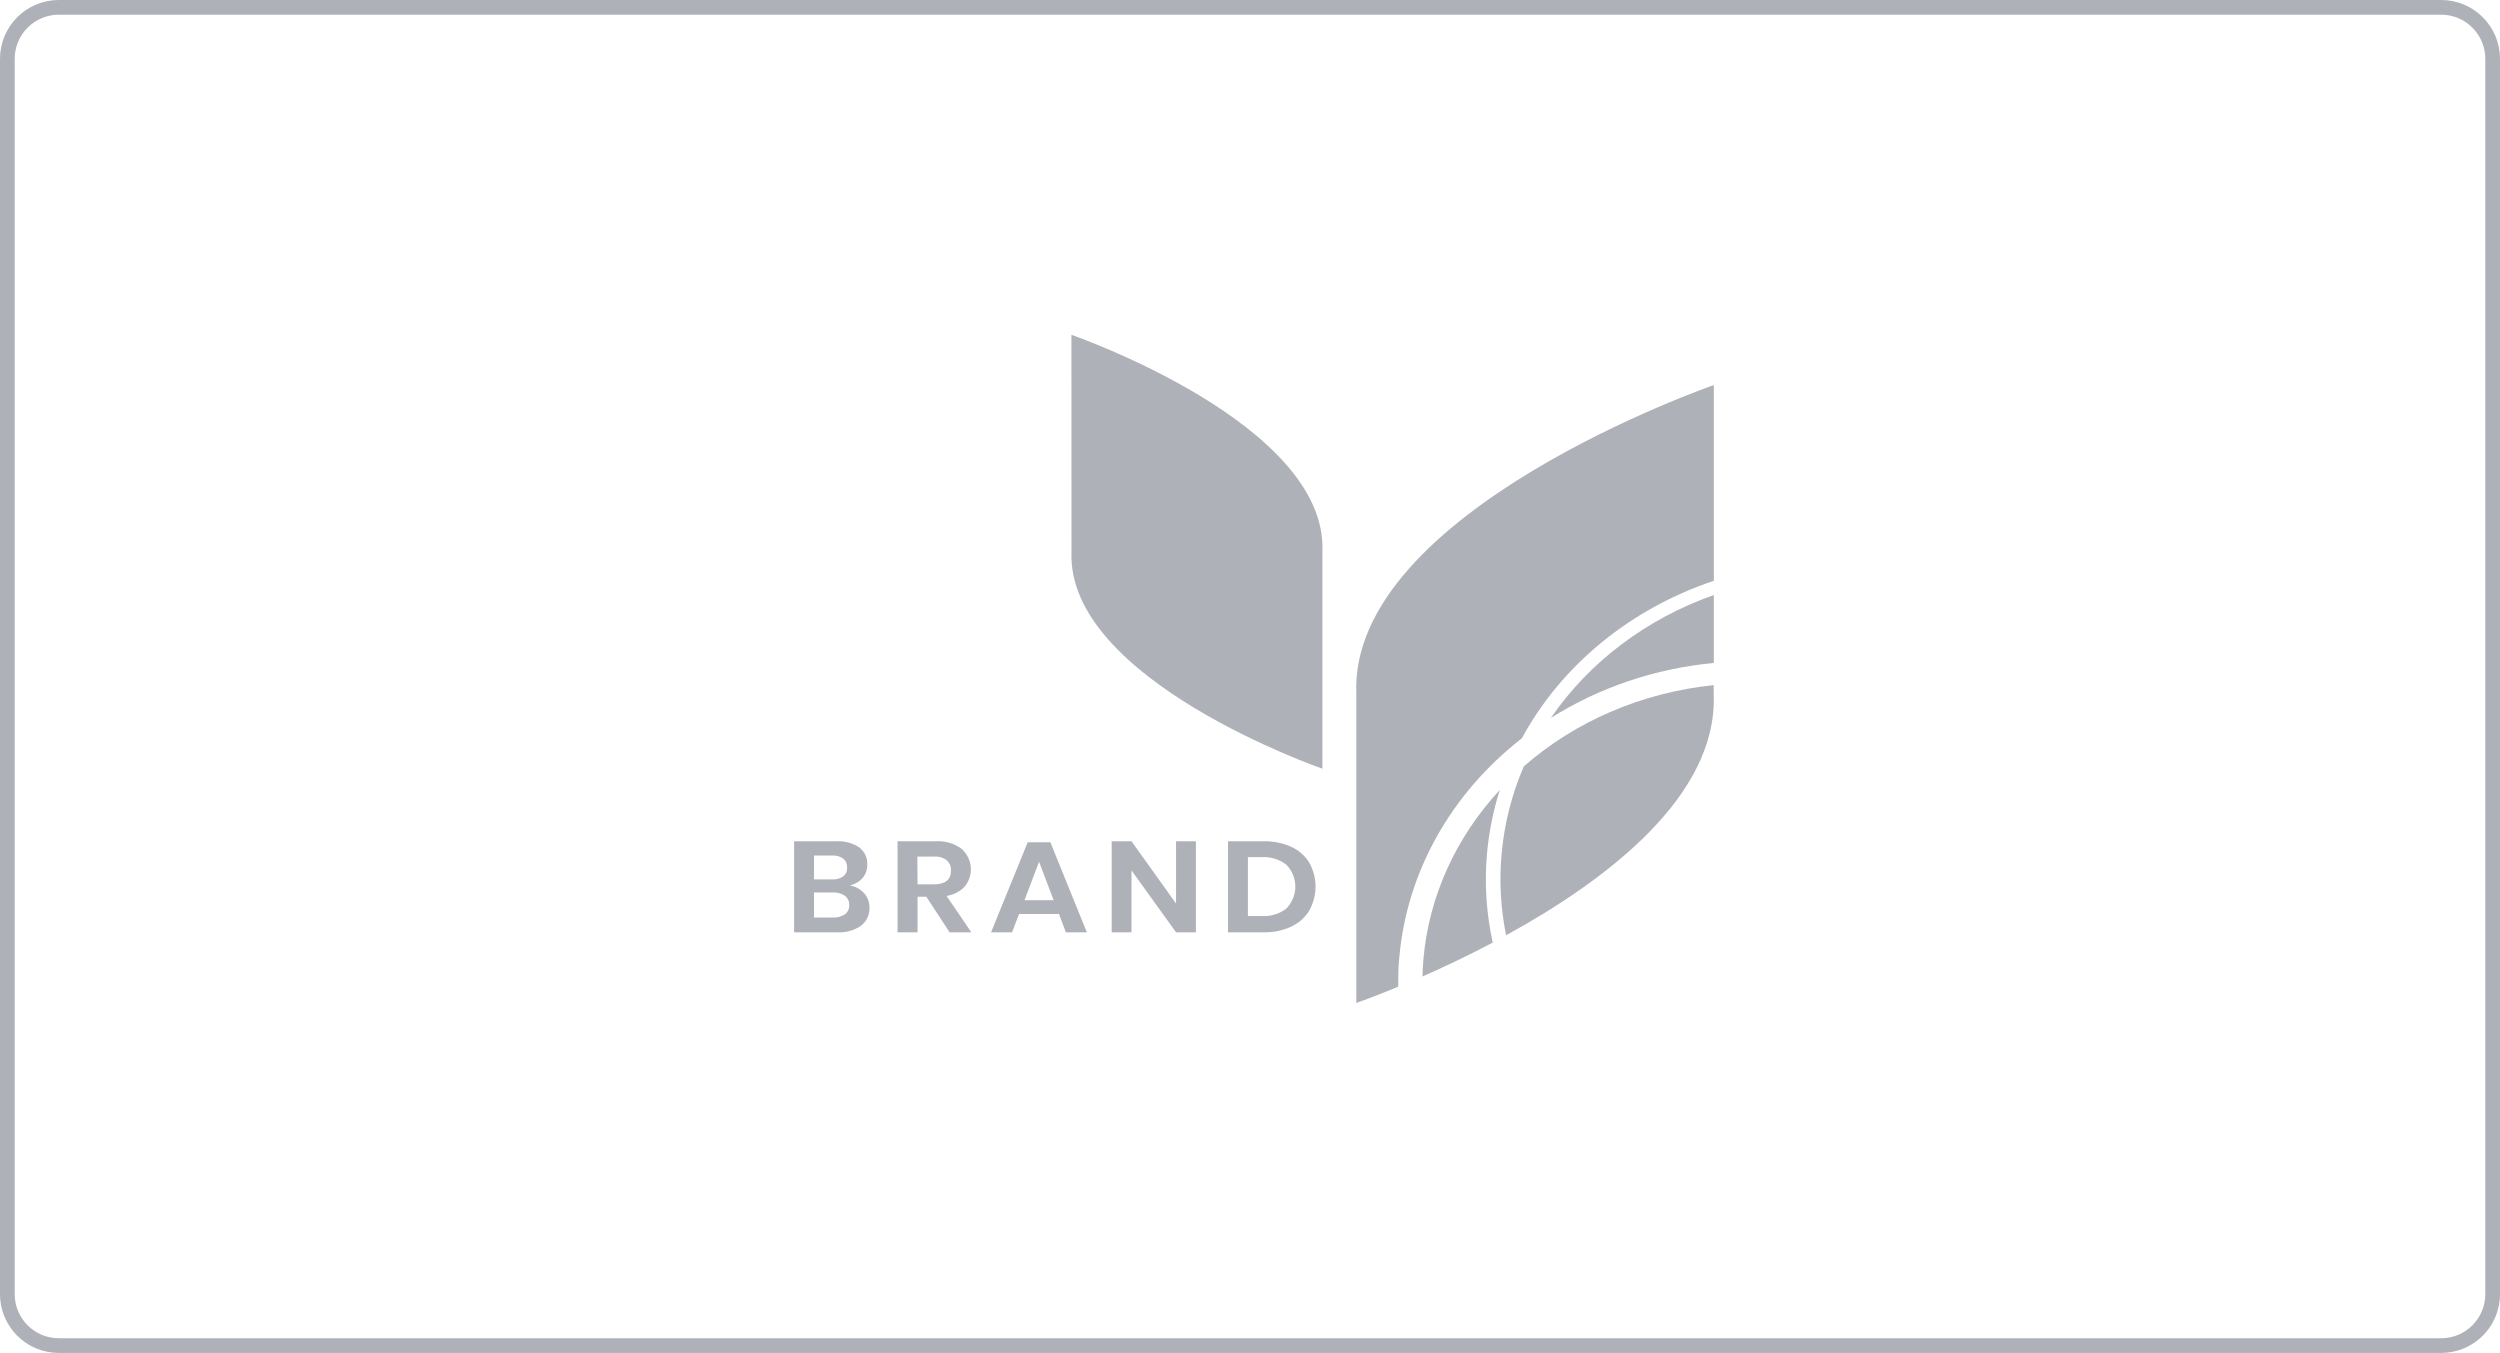
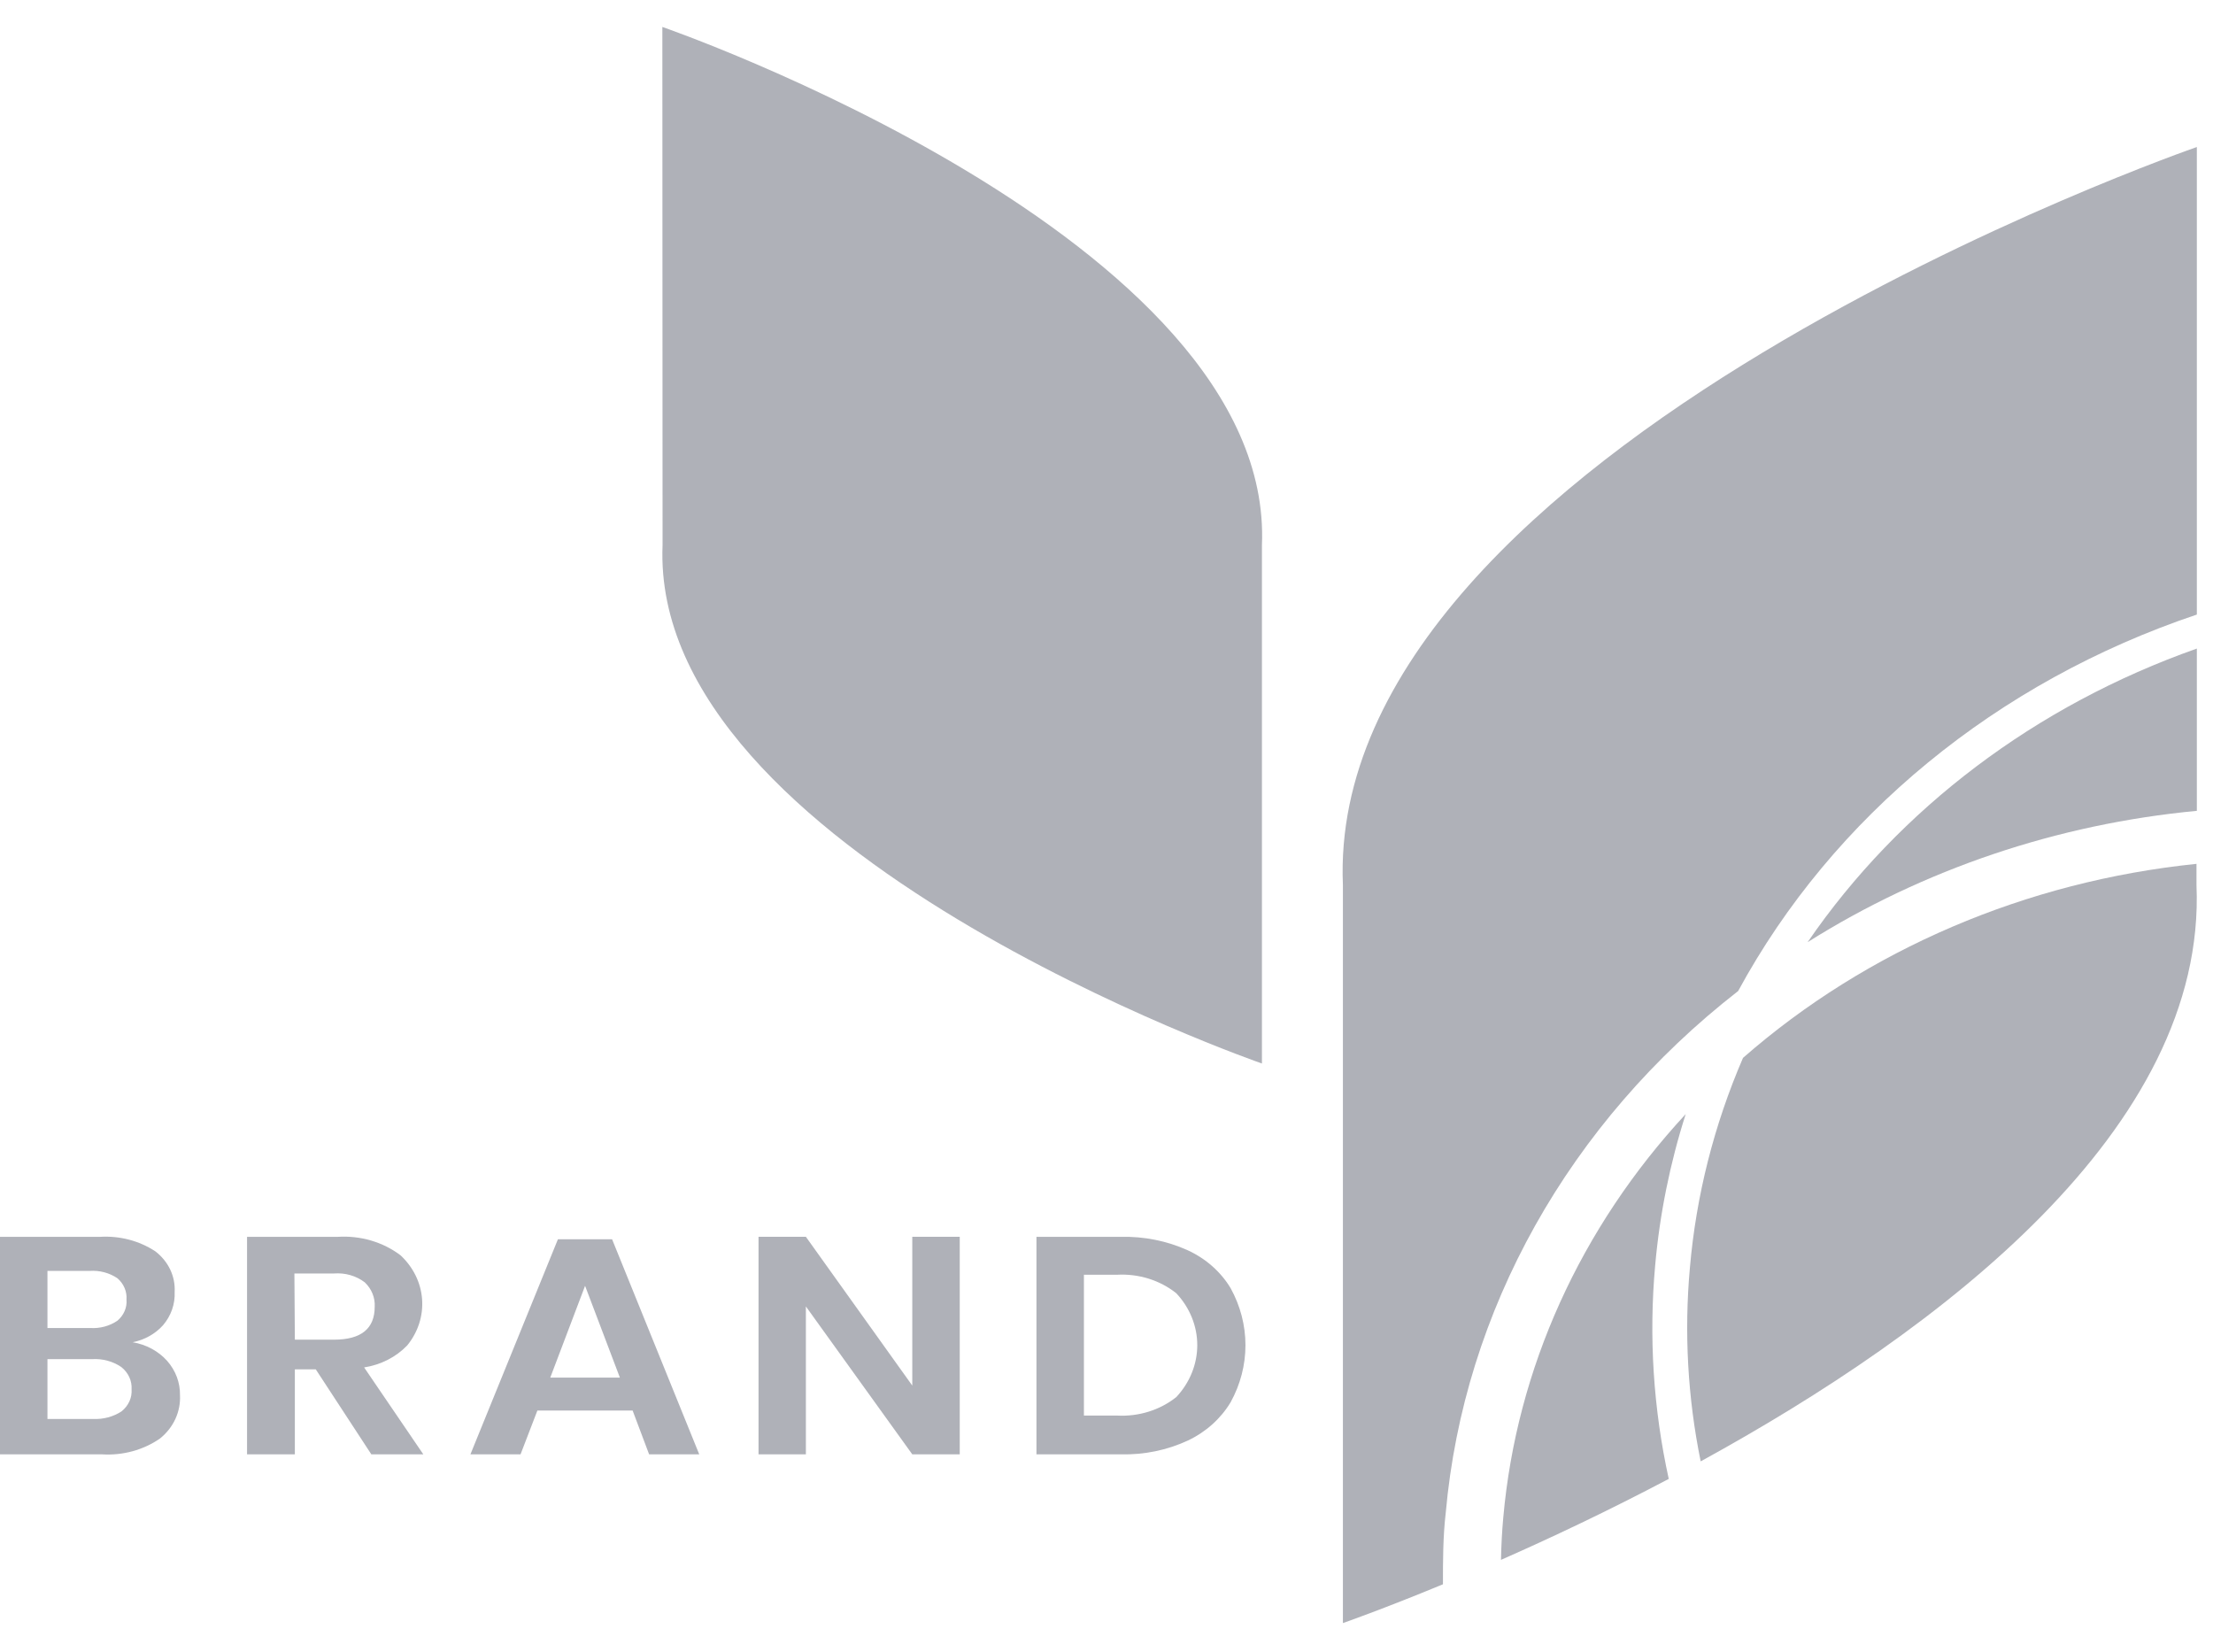
- <svg xmlns="http://www.w3.org/2000/svg" width="170" height="92" viewBox="0 0 170 92" fill="none">
-   <rect x="0.5" y="0.5" width="169" height="91" rx="3.5" stroke="#AFB1B8" />
-   <path d="M58.757 60.735C59.001 61.011 59.13 61.357 59.124 61.712C59.136 61.944 59.091 62.175 58.993 62.389C58.895 62.602 58.745 62.793 58.555 62.946C58.082 63.274 57.496 63.434 56.904 63.397H54V57.206H56.844C57.406 57.171 57.963 57.317 58.42 57.617C58.604 57.758 58.749 57.935 58.845 58.136C58.941 58.338 58.984 58.556 58.972 58.775C58.988 59.117 58.871 59.453 58.641 59.722C58.421 59.968 58.116 60.139 57.776 60.206C58.161 60.27 58.509 60.458 58.757 60.735ZM55.351 59.801H56.567C56.843 59.819 57.117 59.746 57.34 59.595C57.431 59.519 57.502 59.425 57.547 59.32C57.593 59.215 57.611 59.102 57.601 58.99C57.609 58.878 57.591 58.766 57.546 58.661C57.502 58.556 57.432 58.462 57.343 58.385C57.114 58.229 56.831 58.155 56.547 58.176H55.351V59.801ZM57.459 62.175C57.556 62.097 57.633 62 57.683 61.891C57.733 61.782 57.754 61.664 57.746 61.546C57.754 61.426 57.731 61.307 57.68 61.197C57.629 61.087 57.551 60.989 57.452 60.911C57.214 60.749 56.922 60.67 56.626 60.687H55.351V62.39H56.643C56.933 62.405 57.221 62.329 57.459 62.175Z" fill="#AFB1B8" />
-   <path d="M64.571 63.397L62.989 60.977H62.394V63.397H61.033V57.206H63.61C64.259 57.164 64.901 57.352 65.403 57.732C65.763 58.068 65.981 58.511 66.016 58.98C66.051 59.45 65.902 59.916 65.595 60.294C65.277 60.627 64.843 60.849 64.366 60.923L66.051 63.397H64.571ZM62.394 60.133H63.507C64.28 60.133 64.667 59.821 64.667 59.196C64.675 59.068 64.653 58.94 64.605 58.821C64.556 58.701 64.48 58.592 64.383 58.5C64.138 58.314 63.824 58.224 63.507 58.249H62.381L62.394 60.133Z" fill="#AFB1B8" />
-   <path d="M72.01 62.151H69.298L68.819 63.397H67.392L69.883 57.275H71.425L73.906 63.397H72.479L72.01 62.151ZM71.647 61.213L70.656 58.6L69.665 61.213H71.647Z" fill="#AFB1B8" />
-   <path d="M81.322 63.397H79.971L76.942 59.187V63.397H75.594V57.205H76.942L79.971 61.44V57.205H81.322V63.397Z" fill="#AFB1B8" />
-   <path d="M89.033 61.915C88.753 62.382 88.328 62.763 87.81 63.007C87.222 63.279 86.57 63.413 85.911 63.397H83.506V57.206H85.911C86.568 57.19 87.22 57.321 87.81 57.587C88.328 57.825 88.754 58.202 89.033 58.666C89.311 59.17 89.456 59.726 89.456 60.291C89.456 60.855 89.311 61.411 89.033 61.915ZM87.487 61.767C87.872 61.355 88.084 60.831 88.084 60.289C88.084 59.747 87.872 59.223 87.487 58.812C87.02 58.439 86.413 58.25 85.795 58.285H84.857V62.293H85.795C86.413 62.328 87.02 62.139 87.487 61.767Z" fill="#AFB1B8" />
-   <path d="M72.856 22.767C72.856 22.767 90.294 28.795 89.924 37.518V52.272C89.924 52.272 72.499 46.241 72.862 37.518L72.856 22.767Z" fill="#AFB1B8" />
-   <path d="M105.46 48.818C108.754 46.743 112.563 45.457 116.54 45.08V40.461C111.958 42.078 108.071 45.01 105.46 48.818Z" fill="#AFB1B8" />
-   <path d="M103.482 50.209C106.177 45.24 110.85 41.405 116.54 39.493V26.185C116.54 26.185 91.705 34.772 92.23 47.194V68.2C92.23 68.2 93.337 67.816 95.078 67.096C95.078 66.425 95.078 65.747 95.157 65.067C95.671 59.3 98.665 53.956 103.482 50.209Z" fill="#AFB1B8" />
-   <path d="M101.12 58.013C101.25 56.556 101.541 55.115 101.989 53.712C98.99 56.947 97.173 60.961 96.796 65.191C96.759 65.59 96.739 65.989 96.73 66.4C98.14 65.78 99.782 65.006 101.506 64.096C101.066 62.095 100.936 60.047 101.12 58.013Z" fill="#AFB1B8" />
-   <path d="M102.107 58.089C101.942 59.929 102.045 61.781 102.415 63.597C109.2 59.879 116.824 54.136 116.53 47.194V46.589C111.682 47.086 107.147 49.026 103.62 52.112C102.795 54.024 102.285 56.039 102.107 58.089Z" fill="#AFB1B8" />
+ <svg xmlns="http://www.w3.org/2000/svg" width="63" height="47" viewBox="0 0 63 47" fill="none">
+   <path d="M4.757 38.735C5.001 39.011 5.13 39.357 5.124 39.712C5.136 39.944 5.091 40.175 4.993 40.389C4.895 40.602 4.745 40.793 4.555 40.946C4.082 41.274 3.496 41.434 2.904 41.397H0V35.206H2.844C3.406 35.171 3.963 35.317 4.42 35.617C4.604 35.758 4.749 35.935 4.845 36.136C4.941 36.338 4.984 36.556 4.972 36.775C4.988 37.117 4.871 37.453 4.641 37.722C4.421 37.968 4.116 38.139 3.776 38.206C4.161 38.27 4.509 38.458 4.757 38.735ZM1.351 37.801H2.567C2.843 37.819 3.117 37.746 3.34 37.595C3.431 37.519 3.502 37.425 3.547 37.32C3.593 37.215 3.611 37.102 3.601 36.99C3.609 36.878 3.591 36.766 3.546 36.661C3.502 36.556 3.432 36.462 3.343 36.385C3.114 36.229 2.831 36.155 2.547 36.176H1.351V37.801ZM3.459 40.175C3.556 40.097 3.633 40 3.683 39.891C3.733 39.782 3.754 39.664 3.746 39.546C3.753 39.426 3.731 39.307 3.68 39.197C3.629 39.087 3.551 38.989 3.452 38.911C3.214 38.749 2.922 38.67 2.626 38.687H1.351V40.39H2.643C2.933 40.405 3.221 40.329 3.459 40.175Z" fill="#AFB1B8" />
+   <path d="M10.571 41.397L8.989 38.977H8.394V41.397H7.033V35.206H9.61C10.259 35.164 10.901 35.352 11.403 35.732C11.764 36.068 11.981 36.511 12.016 36.98C12.051 37.45 11.902 37.916 11.595 38.294C11.277 38.627 10.843 38.849 10.366 38.923L12.051 41.397H10.571ZM8.394 38.133H9.507C10.28 38.133 10.667 37.821 10.667 37.196C10.675 37.068 10.653 36.94 10.604 36.821C10.556 36.701 10.48 36.592 10.383 36.5C10.138 36.314 9.824 36.224 9.507 36.249H8.381L8.394 38.133Z" fill="#AFB1B8" />
+   <path d="M18.01 40.151H15.298L14.819 41.397H13.392L15.883 35.275H17.425L19.906 41.397H18.479L18.01 40.151ZM17.647 39.213L16.656 36.6L15.665 39.213H17.647Z" fill="#AFB1B8" />
+   <path d="M27.322 41.397H25.971L22.942 37.187V41.397H21.594V35.205H22.942L25.971 39.44V35.205H27.322V41.397Z" fill="#AFB1B8" />
+   <path d="M35.033 39.915C34.753 40.382 34.328 40.763 33.81 41.007C33.222 41.279 32.569 41.413 31.911 41.397H29.506V35.206H31.911C32.568 35.19 33.22 35.321 33.81 35.587C34.328 35.825 34.754 36.202 35.033 36.666C35.311 37.17 35.456 37.726 35.456 38.291C35.456 38.855 35.311 39.411 35.033 39.915ZM33.487 39.767C33.872 39.355 34.084 38.831 34.084 38.289C34.084 37.747 33.872 37.223 33.487 36.812C33.02 36.439 32.413 36.25 31.795 36.285H30.857V40.293H31.795C32.413 40.328 33.02 40.139 33.487 39.767Z" fill="#AFB1B8" />
+   <path d="M18.856 0.767C18.856 0.767 36.294 6.795 35.925 15.518V30.272C35.925 30.272 18.499 24.241 18.862 15.518L18.856 0.767Z" fill="#AFB1B8" />
+   <path d="M51.46 26.818C54.754 24.743 58.563 23.457 62.54 23.08V18.461C57.958 20.078 54.071 23.01 51.46 26.818Z" fill="#AFB1B8" />
+   <path d="M49.482 28.209C52.177 23.24 56.85 19.405 62.54 17.493V4.185C62.54 4.185 37.705 12.772 38.23 25.194V46.2C38.23 46.2 39.337 45.816 41.078 45.096C41.078 44.425 41.078 43.747 41.157 43.067C41.671 37.3 44.665 31.956 49.482 28.209Z" fill="#AFB1B8" />
+   <path d="M47.12 36.013C47.25 34.556 47.541 33.115 47.989 31.712C44.99 34.947 43.173 38.961 42.796 43.191C42.759 43.59 42.739 43.989 42.73 44.401C44.14 43.78 45.782 43.006 47.506 42.096C47.066 40.095 46.936 38.047 47.12 36.013Z" fill="#AFB1B8" />
+   <path d="M48.108 36.089C47.942 37.929 48.045 39.781 48.415 41.597C55.2 37.879 62.824 32.136 62.53 25.194V24.589C57.682 25.086 53.147 27.026 49.62 30.112C48.795 32.024 48.285 34.039 48.108 36.089Z" fill="#AFB1B8" />
</svg>
